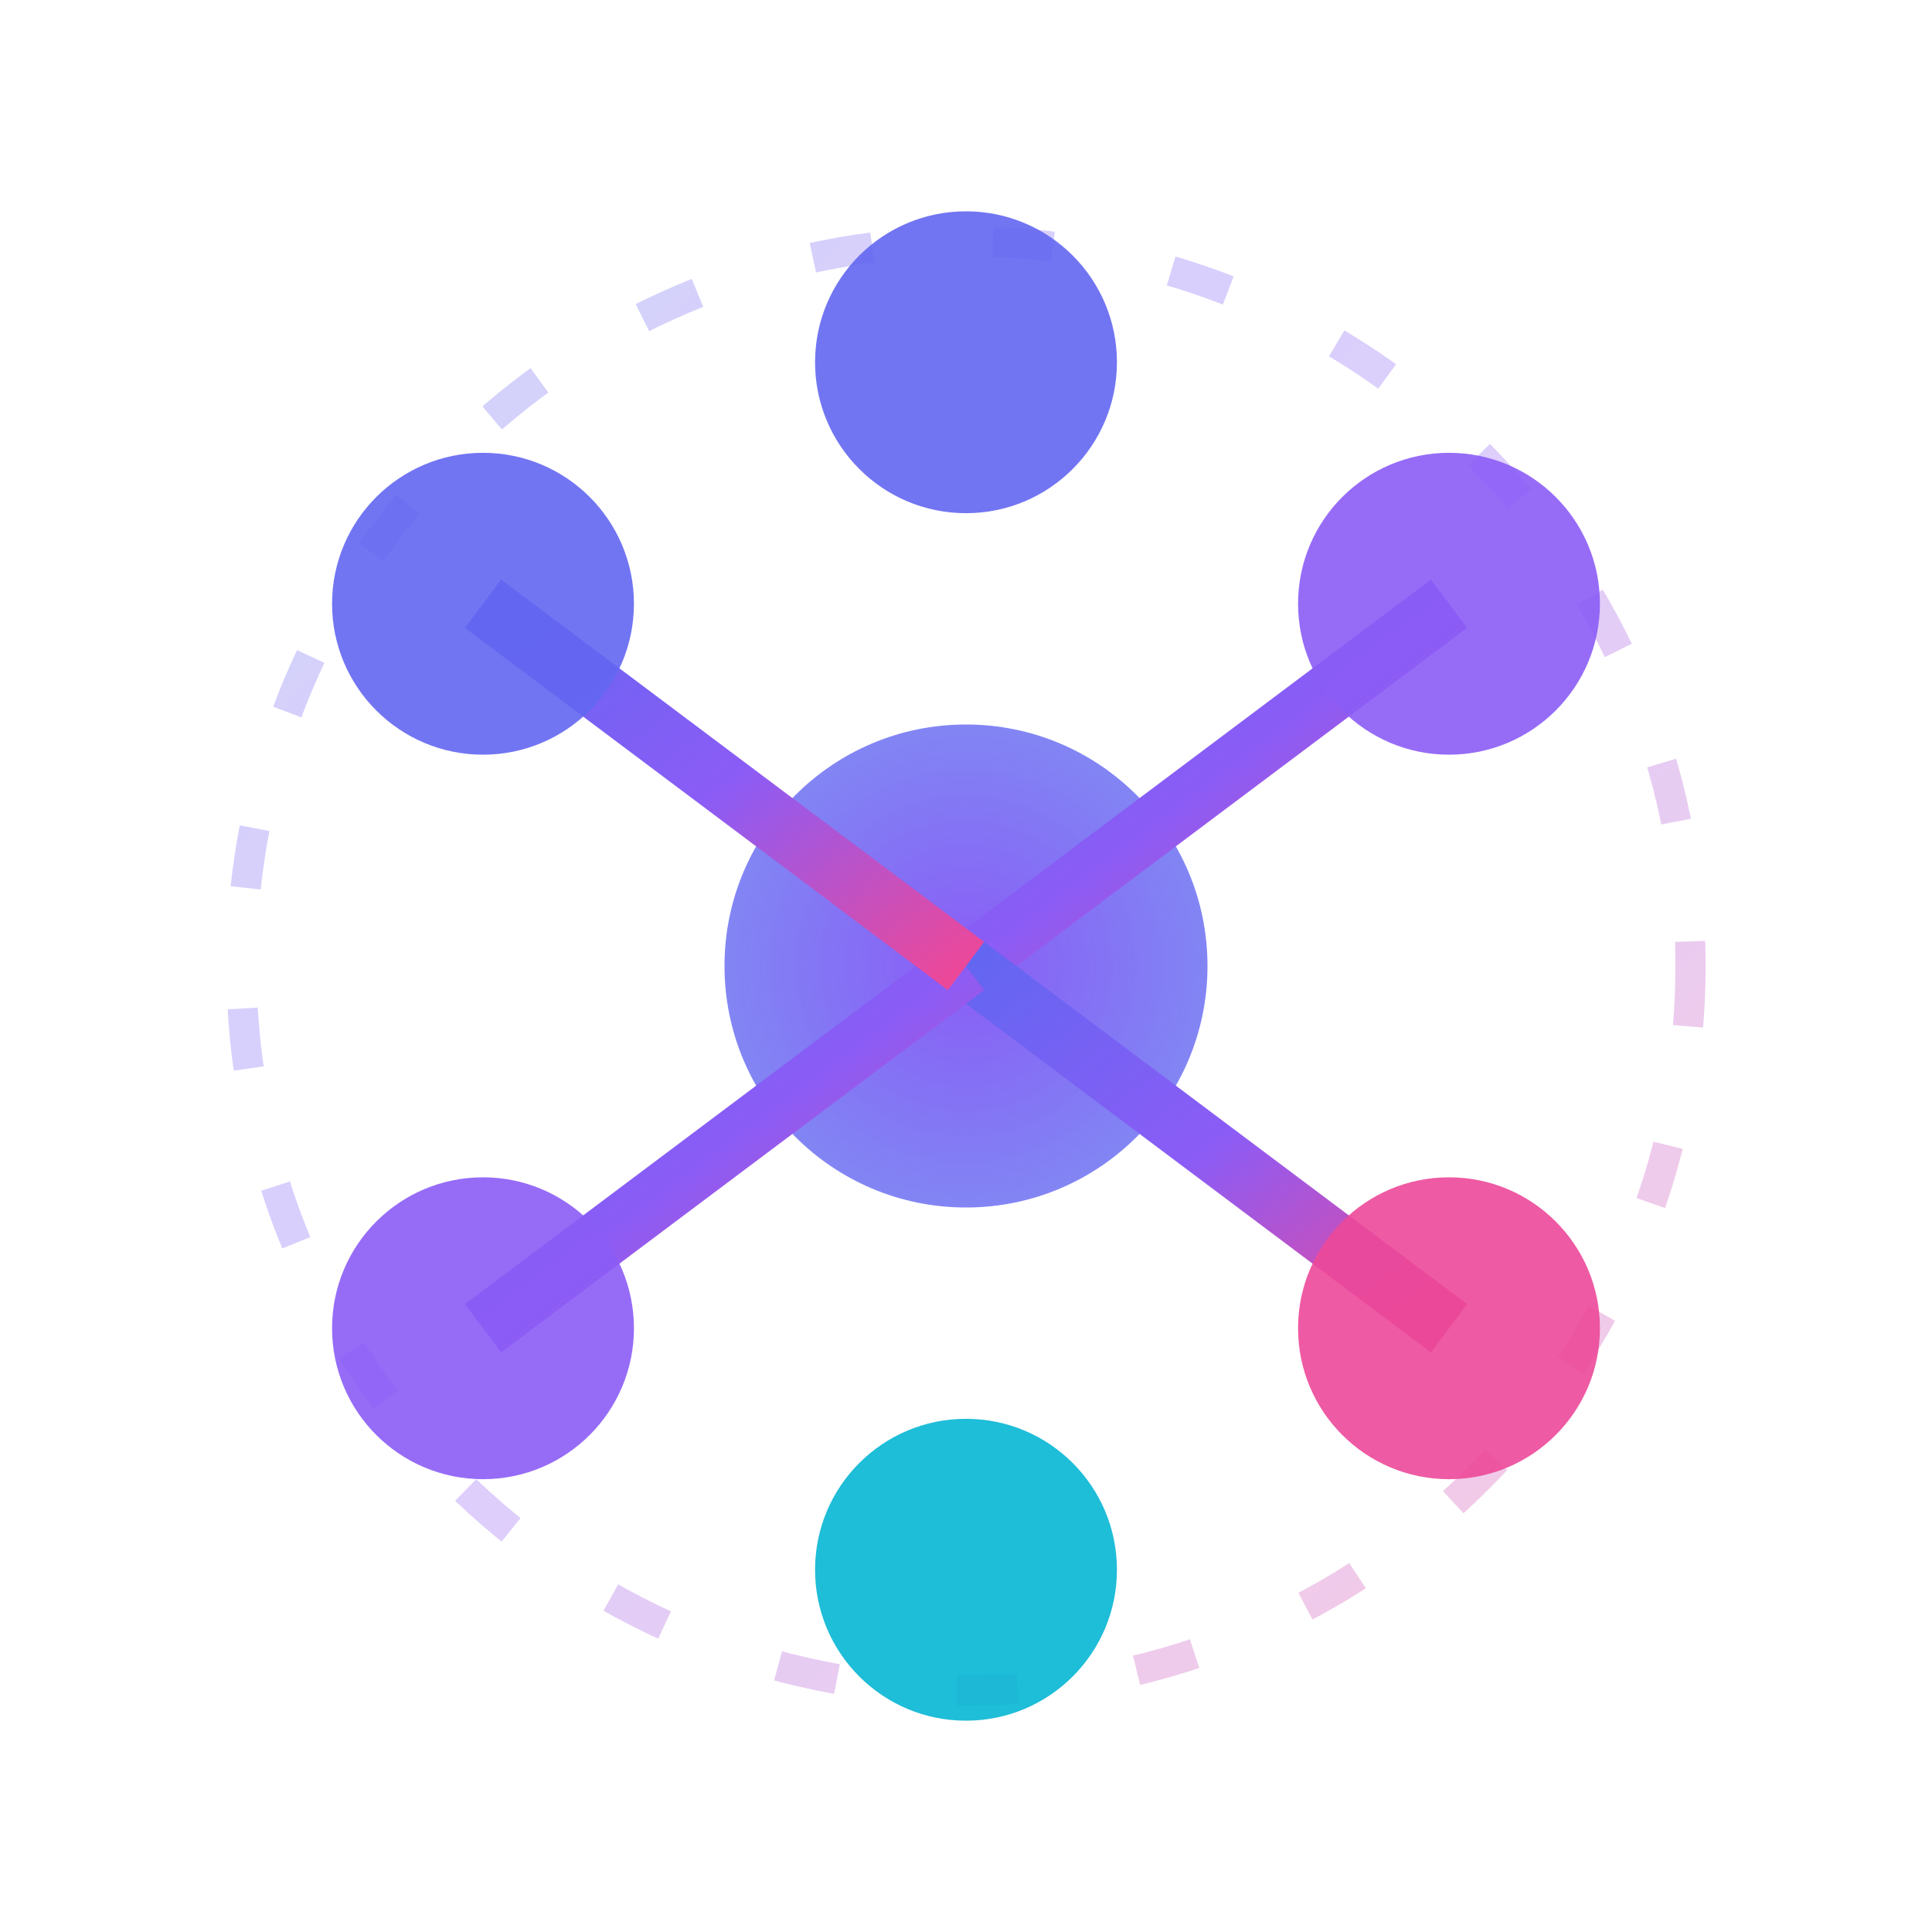
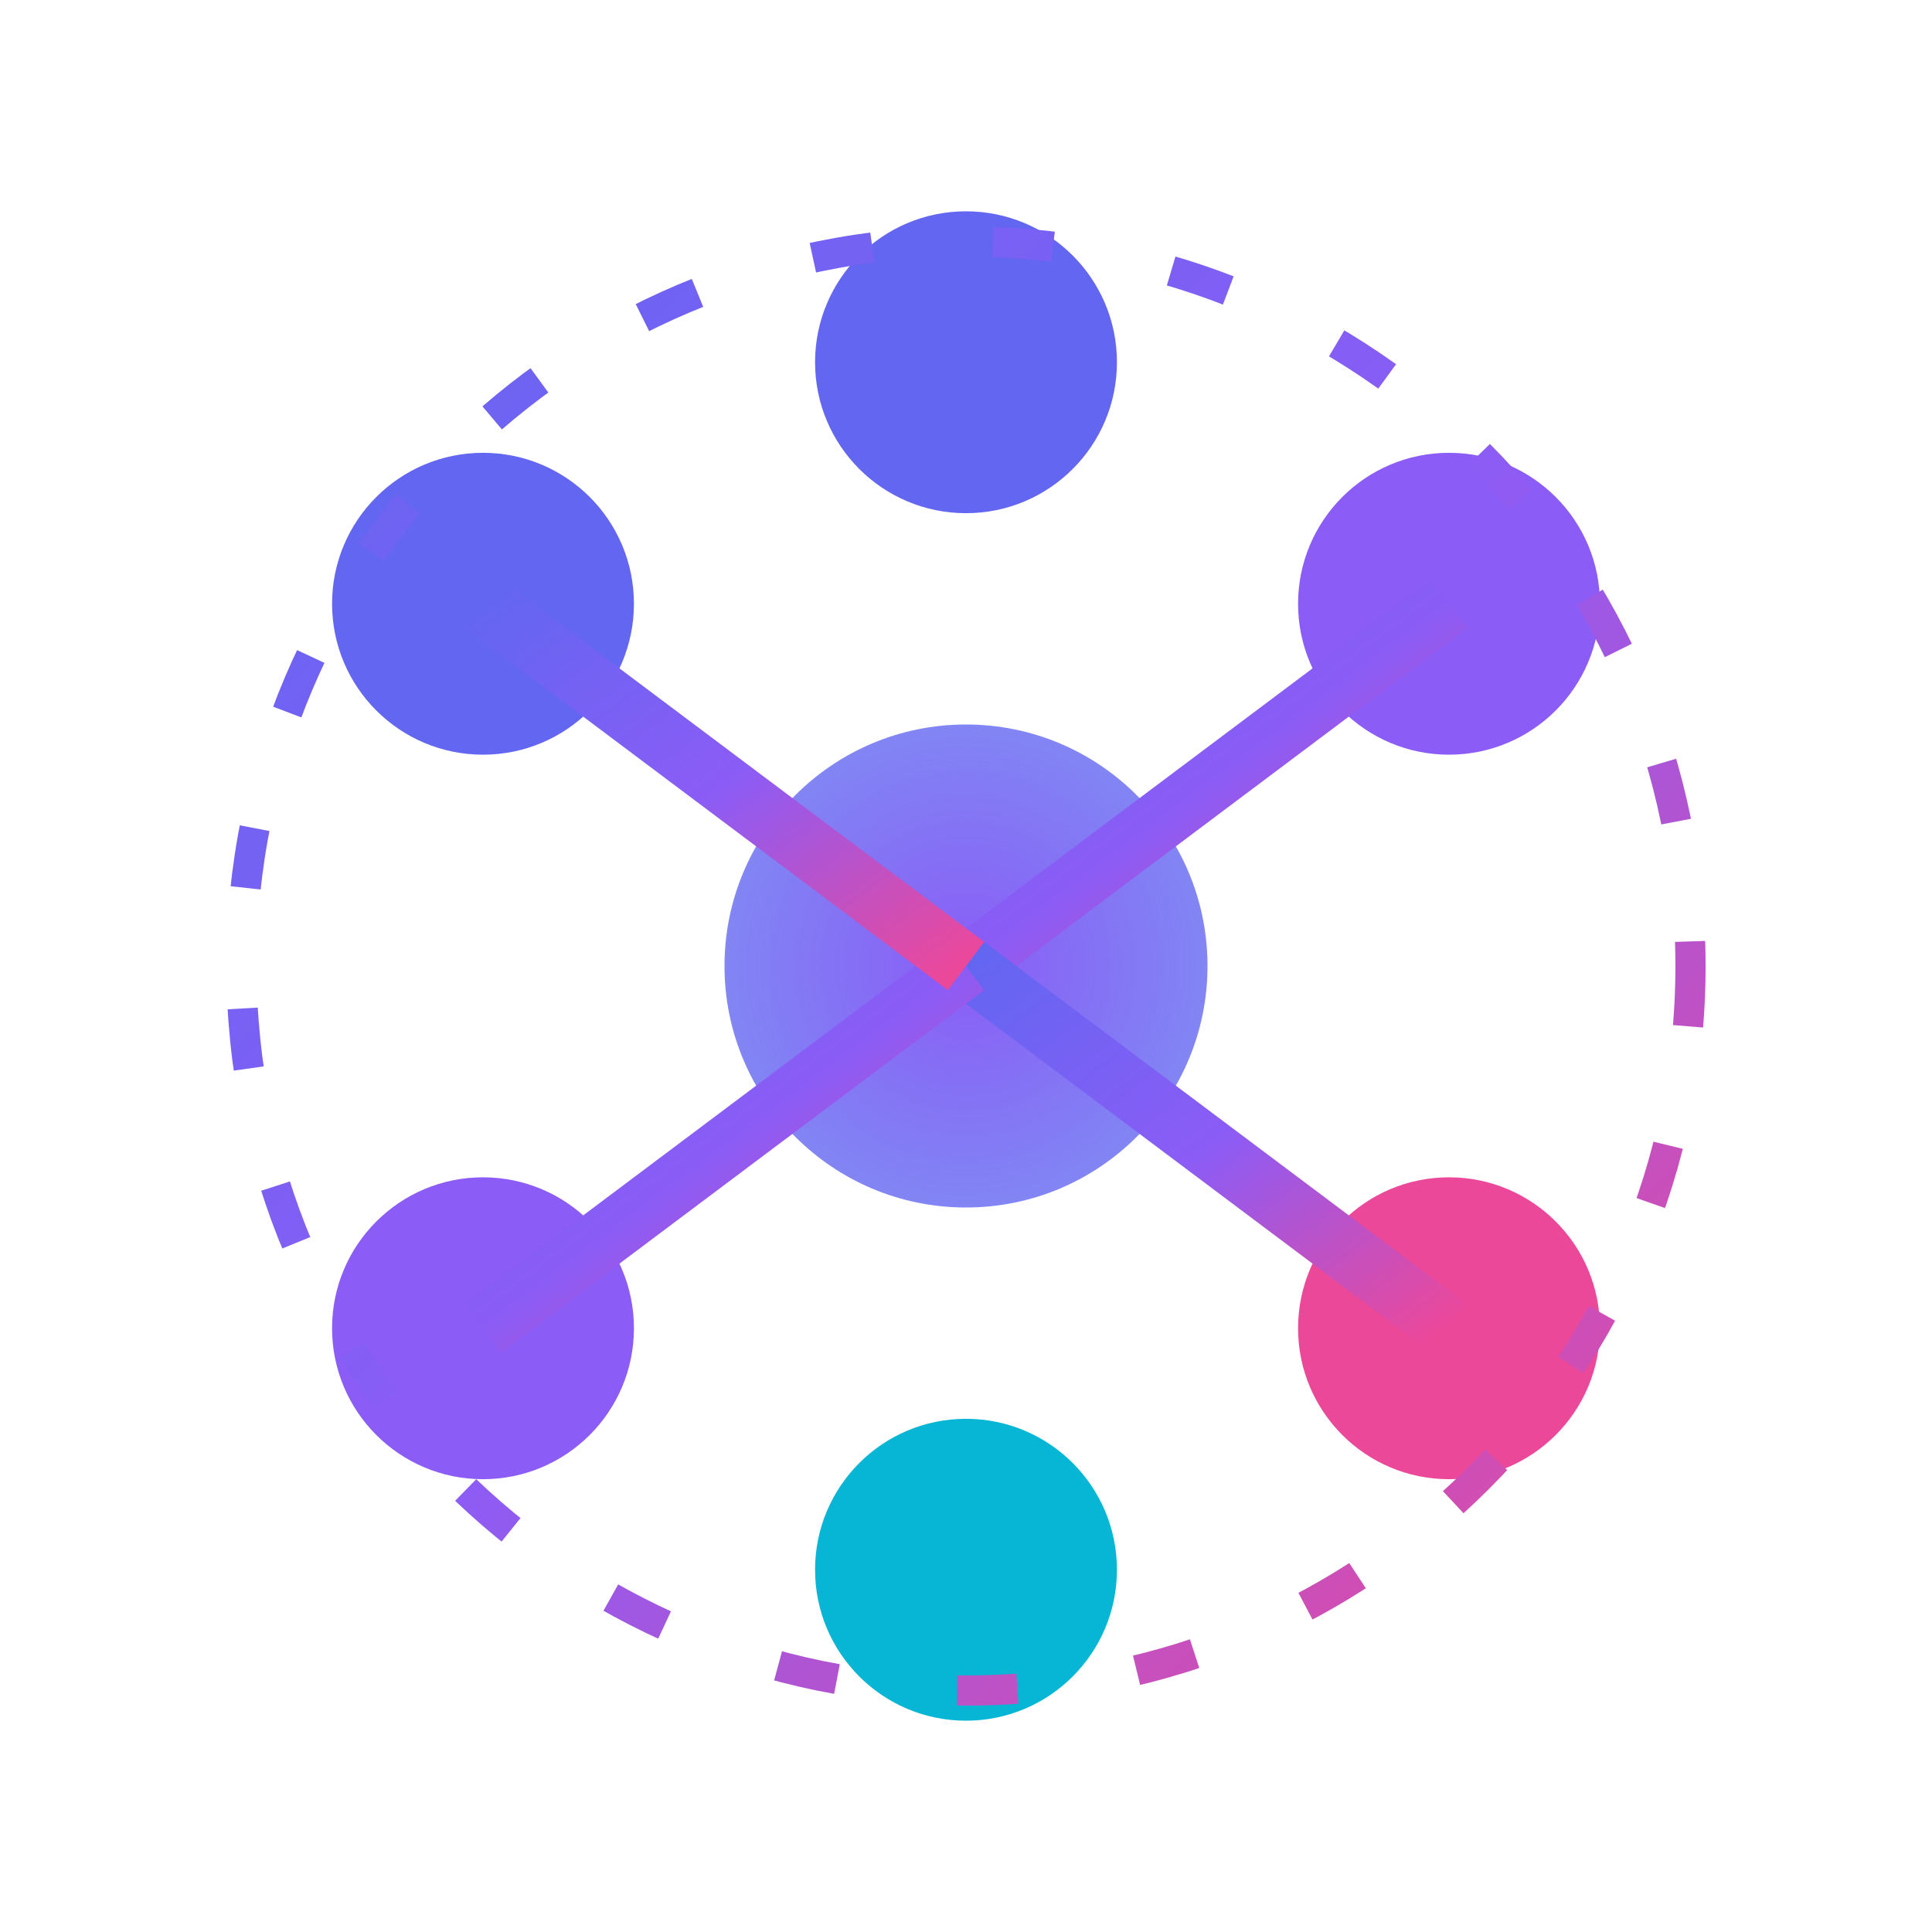
<svg xmlns="http://www.w3.org/2000/svg" width="64" height="64" viewBox="0 0 64 64">
  <defs>
    <linearGradient id="iconGradient" x1="0%" y1="0%" x2="100%" y2="100%">
      <stop offset="0%" style="stop-color:#6366F1;stop-opacity:1" />
      <stop offset="50%" style="stop-color:#8B5CF6;stop-opacity:1" />
      <stop offset="100%" style="stop-color:#EC4899;stop-opacity:1" />
    </linearGradient>
    <radialGradient id="centerGradient">
      <stop offset="0%" style="stop-color:#8B5CF6;stop-opacity:1" />
      <stop offset="100%" style="stop-color:#6366F1;stop-opacity:0.8" />
    </radialGradient>
+     <filter id="ambientGlow" x="-40%" y="-40%" width="180%" height="180%">
+       <feDropShadow dx="0" dy="0" stdDeviation="3" flood-color="#8B5CF6" flood-opacity="0.35" />
+       <feDropShadow dx="0" dy="0" stdDeviation="6" flood-color="#6366F1" flood-opacity="0.15" />
+     </filter>
  </defs>
  <style>
-     /* Orbital nodes rotate clockwise around center */
-     @keyframes orbitRotate {
-       0% { transform: rotate(0deg); }
-       100% { transform: rotate(360deg); }
+     /* Gentle glow breathing on the whole logo */
+     @keyframes glowBreath {
+       0%, 100% { filter: url(#ambientGlow) brightness(1); }
+       50% { filter: url(#ambientGlow) brightness(1.12); }
    }

-     /* Connection lines pulse opacity */
+     /* Connection lines gentle opacity pulse */
    @keyframes linePulse {
-       0% { opacity: 0.4; }
+       0%, 100% { opacity: 0.5; }
      50% { opacity: 0.8; }
-       100% { opacity: 0.4; }
    }

-     /* Dashed orbit rotates counter-clockwise */
-     @keyframes orbitCounterRotate {
-       0% { transform: rotate(0deg); }
-       100% { transform: rotate(-360deg); }
+     /* Orbit ring gentle opacity */
+     @keyframes orbitPulse {
+       0%, 100% { opacity: 0.2; }
+       50% { opacity: 0.4; }
    }

-     /* Center node radius pulse via scale */
-     @keyframes centerPulse {
-       0% { transform: scale(1); }
-       50% { transform: scale(1.125); }
-       100% { transform: scale(1); }
+     /* Node glow pulse */
+     @keyframes nodePulse {
+       0%, 100% { opacity: 0.8; }
+       50% { opacity: 1; }
    }

-     .orbital-nodes {
-       transform-origin: 32px 32px;
-       animation: orbitRotate 20s linear infinite;
+     .logo-group {
+       animation: glowBreath 5s ease-in-out infinite;
    }

-     .connection-lines path {
+     .connection-line {
      animation: linePulse 3s ease-in-out infinite;
    }

-     .connection-lines path:nth-child(2) { animation-delay: 0.5s; }
-     .connection-lines path:nth-child(3) { animation-delay: 1.0s; }
-     .connection-lines path:nth-child(4) { animation-delay: 1.5s; }
-     .connection-lines path:nth-child(5) { animation-delay: 2.0s; }
-     .connection-lines path:nth-child(6) { animation-delay: 2.5s; }
- 
-     .dashed-orbit {
-       transform-origin: 32px 32px;
-       animation: orbitCounterRotate 30s linear infinite;
+     .orbit-ring {
+       animation: orbitPulse 4s ease-in-out infinite;
    }

-     .center-node {
-       transform-origin: 32px 32px;
-       animation: centerPulse 4s ease-in-out infinite;
+     .orbital-node {
+       animation: nodePulse 3s ease-in-out infinite;
    }
  </style>
-   <g id="icon-mark">
-     <g class="center-node">
-       <circle cx="32" cy="32" r="8" fill="url(#centerGradient)" />
-     </g>
-     <g class="connection-lines">
-       <path d="M 32 32 L 32 12" stroke="url(#iconGradient)" stroke-width="2" />
-       <path d="M 32 32 L 48 20" stroke="url(#iconGradient)" stroke-width="2" />
-       <path d="M 32 32 L 48 44" stroke="url(#iconGradient)" stroke-width="2" />
-       <path d="M 32 32 L 32 52" stroke="url(#iconGradient)" stroke-width="2" />
-       <path d="M 32 32 L 16 44" stroke="url(#iconGradient)" stroke-width="2" />
-       <path d="M 32 32 L 16 20" stroke="url(#iconGradient)" stroke-width="2" />
-     </g>
-     <g class="dashed-orbit">
-       <circle cx="32" cy="32" r="24" fill="none" stroke="url(#iconGradient)" stroke-width="1" opacity="0.3" stroke-dasharray="2 4" />
-     </g>
-     <g class="orbital-nodes">
-       <circle cx="32" cy="12" r="5" fill="#6366F1" opacity="0.9" />
-       <circle cx="48" cy="20" r="5" fill="#8B5CF6" opacity="0.9" />
-       <circle cx="48" cy="44" r="5" fill="#EC4899" opacity="0.9" />
-       <circle cx="32" cy="52" r="5" fill="#06B6D4" opacity="0.9" />
-       <circle cx="16" cy="44" r="5" fill="#8B5CF6" opacity="0.9" />
-       <circle cx="16" cy="20" r="5" fill="#6366F1" opacity="0.9" />
-     </g>
+   <g class="logo-group">
+     <circle cx="32" cy="32" r="8" fill="url(#centerGradient)" />
+     <circle class="orbital-node" cx="32" cy="12" r="5" fill="#6366F1" />
+     <circle class="orbital-node" cx="48" cy="20" r="5" fill="#8B5CF6" style="animation-delay: 0.5s" />
+     <circle class="orbital-node" cx="48" cy="44" r="5" fill="#EC4899" style="animation-delay: 1.0s" />
+     <circle class="orbital-node" cx="32" cy="52" r="5" fill="#06B6D4" style="animation-delay: 1.5s" />
+     <circle class="orbital-node" cx="16" cy="44" r="5" fill="#8B5CF6" style="animation-delay: 2.0s" />
+     <circle class="orbital-node" cx="16" cy="20" r="5" fill="#6366F1" style="animation-delay: 2.5s" />
+     <path class="connection-line" d="M 32 32 L 32 12" stroke="url(#iconGradient)" stroke-width="2" />
+     <path class="connection-line" d="M 32 32 L 48 20" stroke="url(#iconGradient)" stroke-width="2" style="animation-delay: 0.5s" />
+     <path class="connection-line" d="M 32 32 L 48 44" stroke="url(#iconGradient)" stroke-width="2" style="animation-delay: 1.0s" />
+     <path class="connection-line" d="M 32 32 L 32 52" stroke="url(#iconGradient)" stroke-width="2" style="animation-delay: 1.5s" />
+     <path class="connection-line" d="M 32 32 L 16 44" stroke="url(#iconGradient)" stroke-width="2" style="animation-delay: 2.0s" />
+     <path class="connection-line" d="M 32 32 L 16 20" stroke="url(#iconGradient)" stroke-width="2" style="animation-delay: 2.5s" />
+     <circle class="orbit-ring" cx="32" cy="32" r="24" fill="none" stroke="url(#iconGradient)" stroke-width="1" stroke-dasharray="2 4" />
  </g>
</svg>
